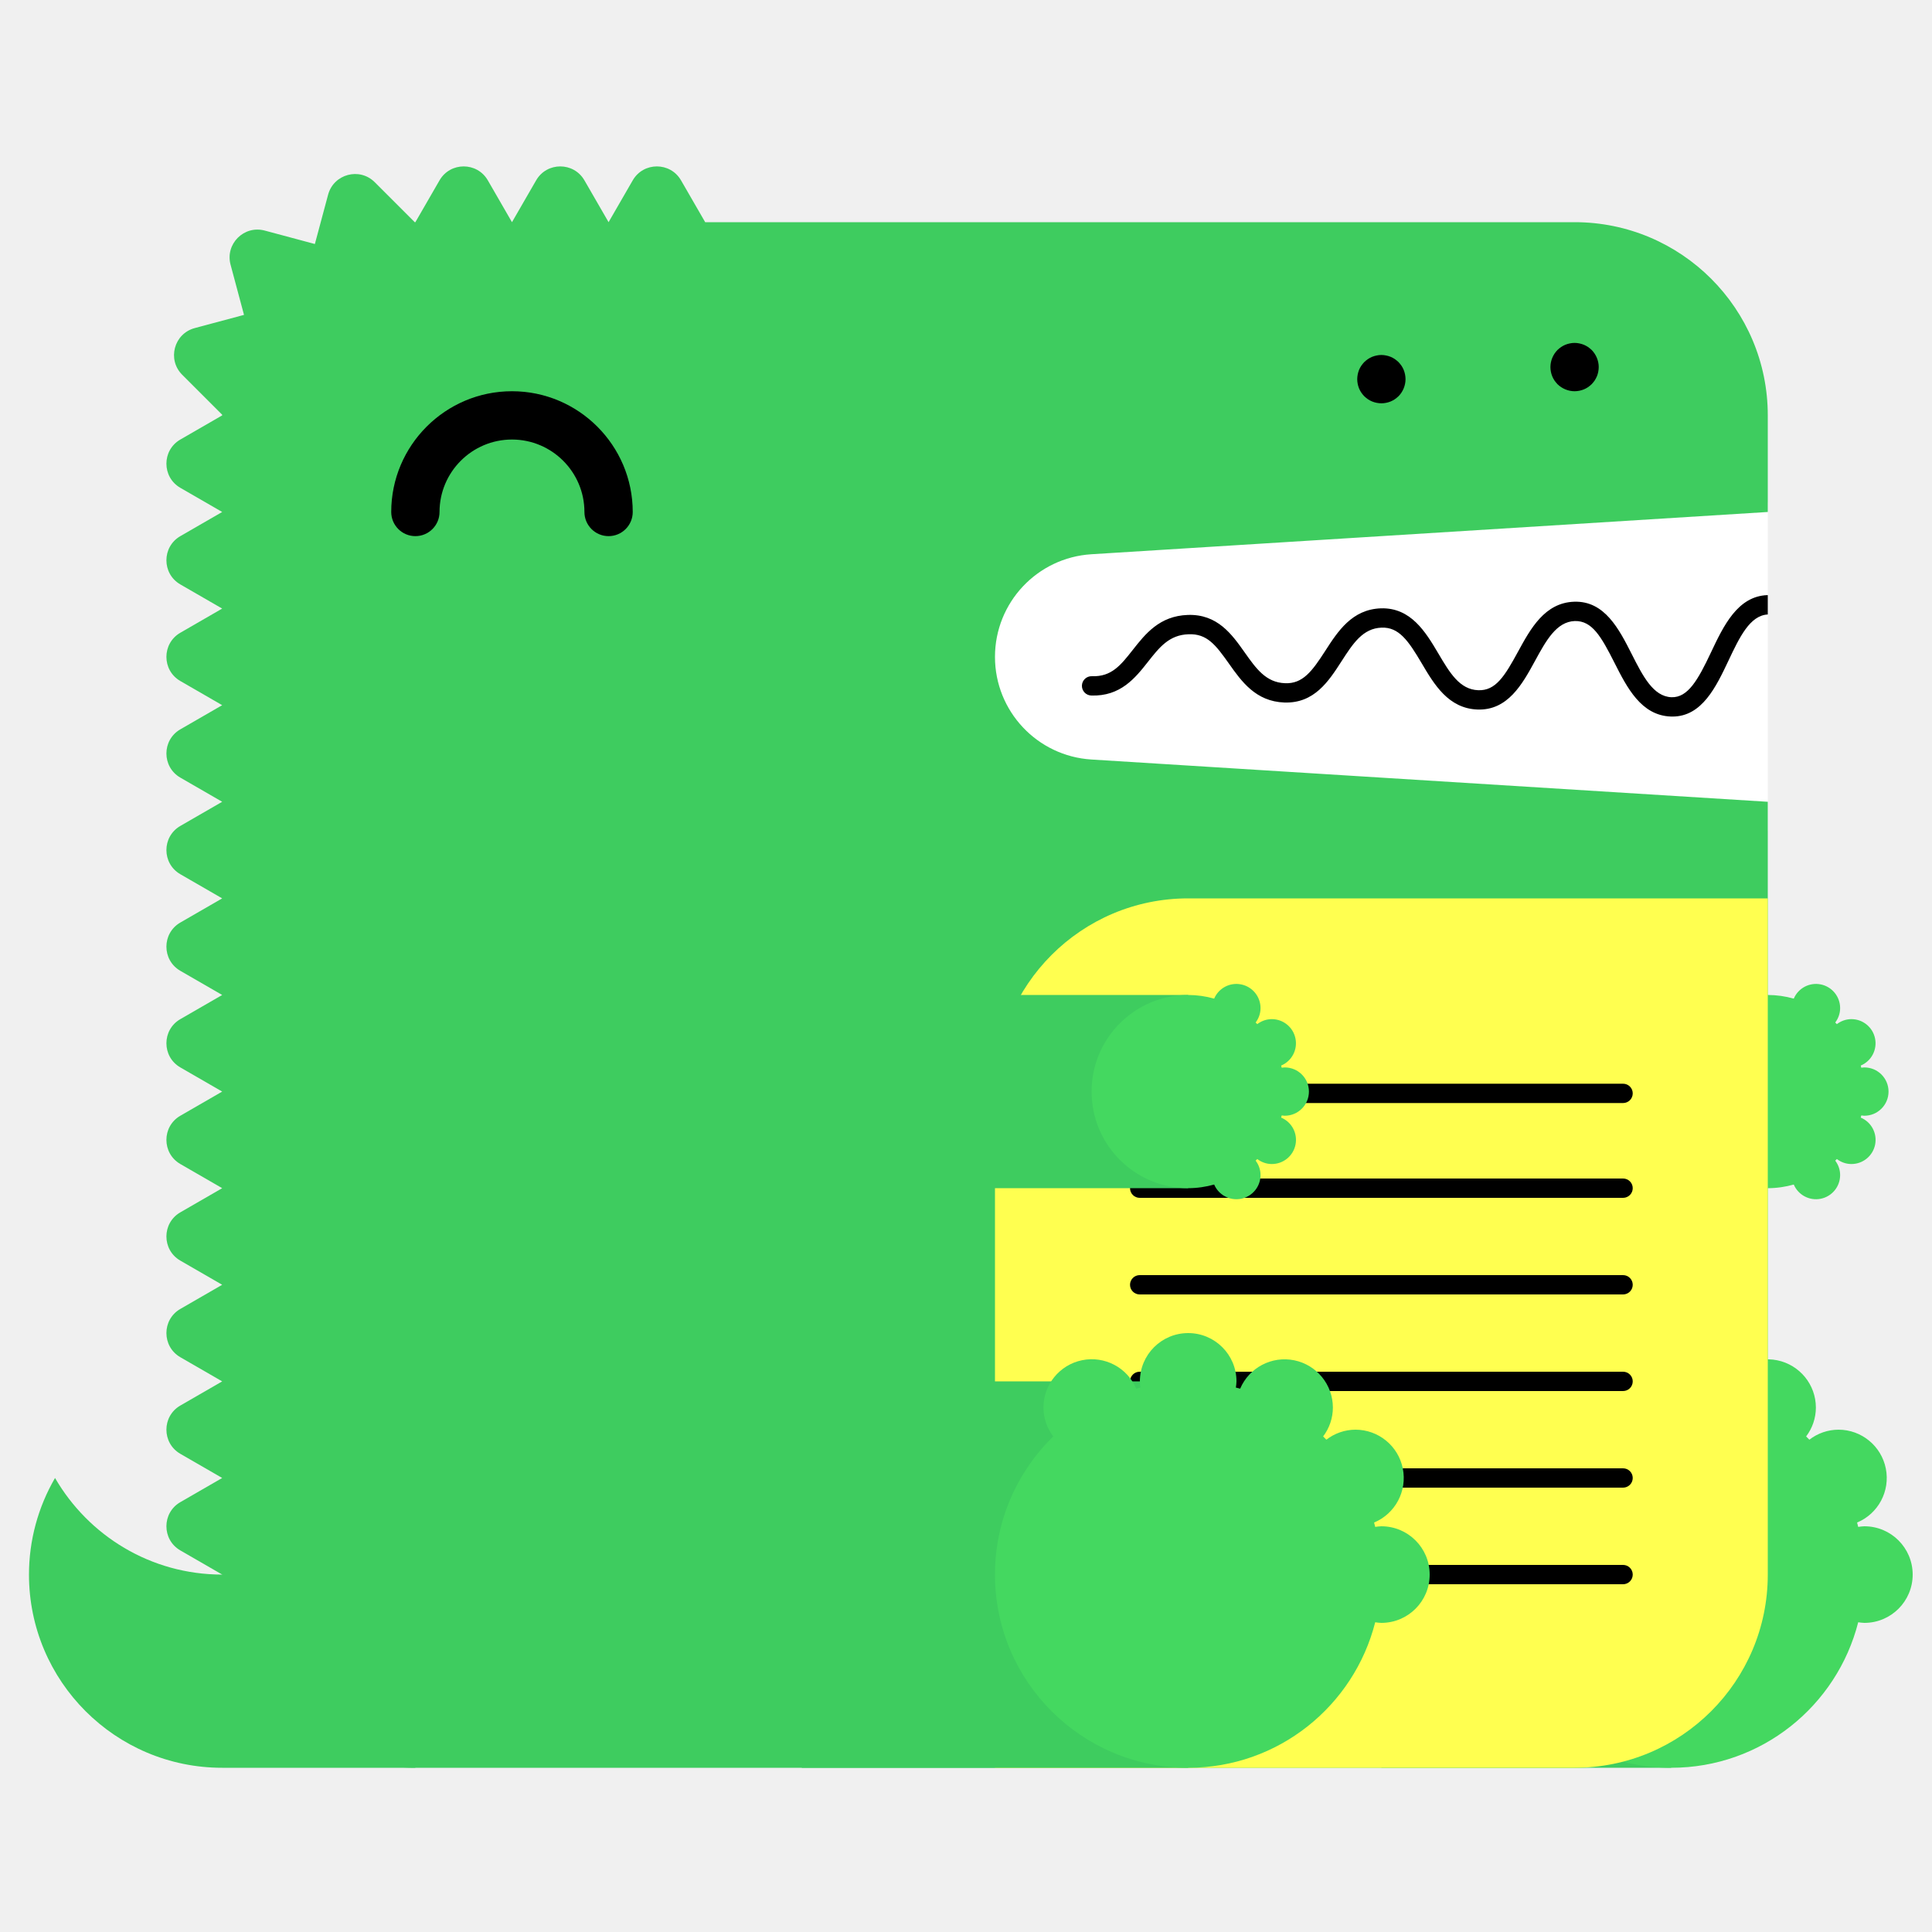
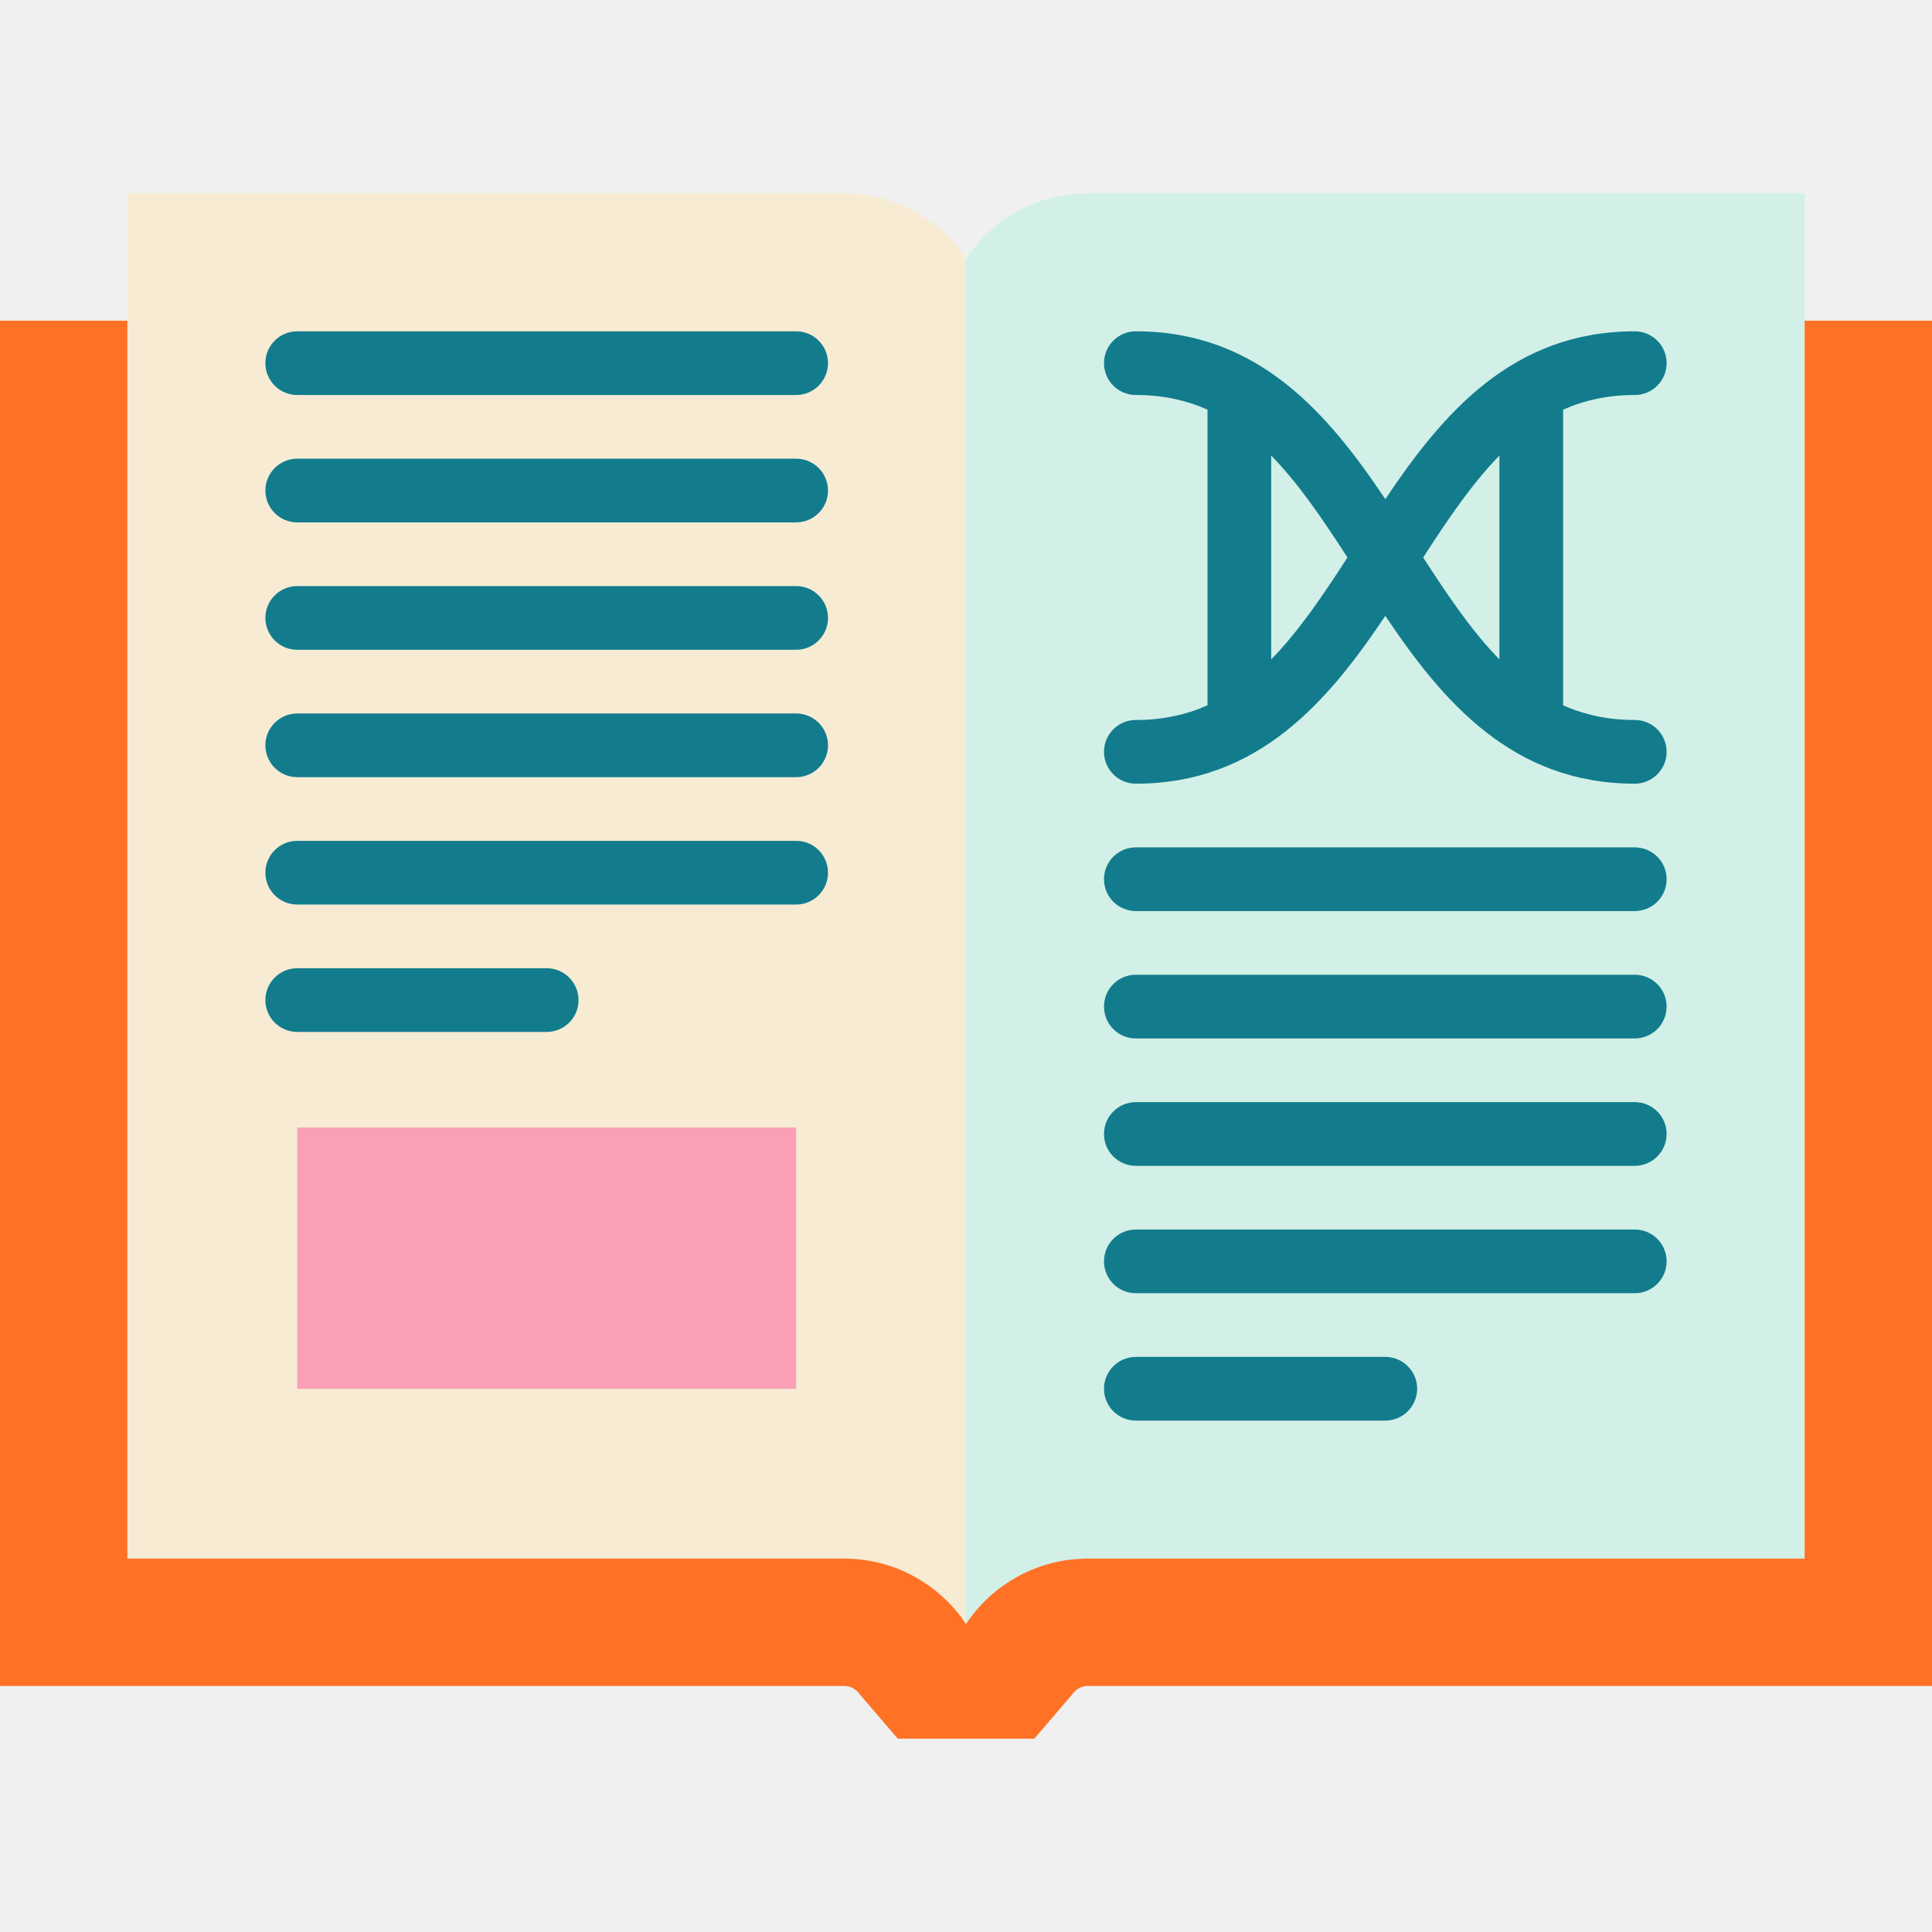
- <svg xmlns="http://www.w3.org/2000/svg" width="200" height="200" viewBox="0 0 200 200">
-   <g fill="none" fill-rule="evenodd">
-     <path fill="#FFF" d="M99 52h84v34H99z" />
-     <path d="M23 163c-7.398 0-13.843-4.027-17.303-10A19.886 19.886 0 0 0 3 163c0 11.046 8.954 20 20 20h20v-20H23z" fill="#3ECC5F" />
-     <path d="M112.98 57.376L183 53V43c0-11.046-8.954-20-20-20H73l-2.5-4.33c-1.112-1.925-3.889-1.925-5 0L63 23l-2.5-4.33c-1.111-1.925-3.889-1.925-5 0L53 23l-2.5-4.33c-1.111-1.925-3.889-1.925-5 0L43 23c-.022 0-.042.003-.065.003l-4.142-4.141c-1.57-1.571-4.252-.853-4.828 1.294l-1.369 5.104-5.192-1.392c-2.148-.575-4.111 1.389-3.535 3.536l1.39 5.193-5.102 1.367c-2.148.576-2.867 3.259-1.296 4.83l4.142 4.142c0 .021-.003.042-.003.064l-4.33 2.5c-1.925 1.111-1.925 3.889 0 5L23 53l-4.33 2.5c-1.925 1.111-1.925 3.889 0 5L23 63l-4.33 2.5c-1.925 1.111-1.925 3.889 0 5L23 73l-4.33 2.5c-1.925 1.111-1.925 3.889 0 5L23 83l-4.33 2.5c-1.925 1.111-1.925 3.889 0 5L23 93l-4.33 2.5c-1.925 1.111-1.925 3.889 0 5L23 103l-4.33 2.5c-1.925 1.111-1.925 3.889 0 5L23 113l-4.33 2.5c-1.925 1.111-1.925 3.889 0 5L23 123l-4.33 2.5c-1.925 1.111-1.925 3.889 0 5L23 133l-4.33 2.5c-1.925 1.111-1.925 3.889 0 5L23 143l-4.33 2.5c-1.925 1.111-1.925 3.889 0 5L23 153l-4.33 2.5c-1.925 1.111-1.925 3.889 0 5L23 163c0 11.046 8.954 20 20 20h120c11.046 0 20-8.954 20-20V83l-70.02-4.376A10.645 10.645 0 0 1 103 68c0-5.621 4.37-10.273 9.98-10.624" fill="#3ECC5F" />
-     <path fill="#3ECC5F" d="M143 183h30v-40h-30z" />
-     <path d="M193 158c-.219 0-.428.037-.639.064-.038-.15-.074-.301-.116-.451A5 5 0 0 0 190.32 148a4.96 4.96 0 0 0-3.016 1.036 26.531 26.531 0 0 0-.335-.336 4.955 4.955 0 0 0 1.011-2.987 5 5 0 0 0-9.599-1.959c-.148-.042-.297-.077-.445-.115.027-.211.064-.42.064-.639a5 5 0 0 0-5-5 5 5 0 0 0-5 5c0 .219.037.428.064.639-.148.038-.297.073-.445.115a4.998 4.998 0 0 0-9.599 1.959c0 1.125.384 2.151 1.011 2.987-3.717 3.632-6.031 8.693-6.031 14.3 0 11.046 8.954 20 20 20 9.339 0 17.16-6.41 19.361-15.064.211.027.42.064.639.064a5 5 0 0 0 5-5 5 5 0 0 0-5-5" fill="#44D860" />
-     <path fill="#3ECC5F" d="M153 123h30v-20h-30z" />
-     <path d="M193 115.5a2.5 2.5 0 1 0 0-5c-.109 0-.214.019-.319.032-.02-.075-.037-.15-.058-.225a2.501 2.501 0 0 0-.963-4.807c-.569 0-1.088.197-1.508.518a6.653 6.653 0 0 0-.168-.168c.314-.417.506-.931.506-1.494a2.5 2.5 0 0 0-4.8-.979A9.987 9.987 0 0 0 183 103c-5.522 0-10 4.478-10 10s4.478 10 10 10c.934 0 1.833-.138 2.69-.377a2.5 2.5 0 0 0 4.8-.979c0-.563-.192-1.077-.506-1.494.057-.055.113-.111.168-.168.42.321.939.518 1.508.518a2.5 2.5 0 0 0 .963-4.807c.021-.074.038-.15.058-.225.105.013.21.032.319.032" fill="#44D860" />
-     <path d="M63 55.5a2.5 2.5 0 0 1-2.5-2.5c0-4.136-3.364-7.5-7.5-7.5s-7.5 3.364-7.5 7.5a2.5 2.5 0 1 1-5 0c0-6.893 5.607-12.5 12.5-12.5S65.5 46.107 65.5 53a2.5 2.5 0 0 1-2.5 2.5" fill="#000" />
-     <path d="M103 183h60c11.046 0 20-8.954 20-20V93h-60c-11.046 0-20 8.954-20 20v70z" fill="#FFFF50" />
-     <path d="M168.02 124h-50.04a1 1 0 1 1 0-2h50.04a1 1 0 1 1 0 2m0 20h-50.04a1 1 0 1 1 0-2h50.04a1 1 0 1 1 0 2m0 20h-50.04a1 1 0 1 1 0-2h50.04a1 1 0 1 1 0 2m0-49.814h-50.04a1 1 0 1 1 0-2h50.04a1 1 0 1 1 0 2m0 19.814h-50.04a1 1 0 1 1 0-2h50.04a1 1 0 1 1 0 2m0 20h-50.04a1 1 0 1 1 0-2h50.04a1 1 0 1 1 0 2M183 61.611c-.012 0-.022-.006-.034-.005-3.09.105-4.552 3.196-5.842 5.923-1.346 2.85-2.387 4.703-4.093 4.647-1.889-.068-2.969-2.202-4.113-4.46-1.314-2.594-2.814-5.536-5.963-5.426-3.046.104-4.513 2.794-5.807 5.167-1.377 2.528-2.314 4.065-4.121 3.994-1.927-.07-2.951-1.805-4.136-3.813-1.321-2.236-2.848-4.75-5.936-4.664-2.994.103-4.465 2.385-5.763 4.4-1.373 2.13-2.335 3.428-4.165 3.351-1.973-.07-2.992-1.51-4.171-3.177-1.324-1.873-2.816-3.993-5.895-3.89-2.928.1-4.399 1.97-5.696 3.618-1.232 1.564-2.194 2.802-4.229 2.724a1 1 0 0 0-.072 2c3.017.101 4.545-1.8 5.872-3.487 1.177-1.496 2.193-2.787 4.193-2.855 1.926-.082 2.829 1.115 4.195 3.045 1.297 1.834 2.769 3.914 5.731 4.021 3.103.104 4.596-2.215 5.918-4.267 1.182-1.834 2.202-3.417 4.15-3.484 1.793-.067 2.769 1.35 4.145 3.681 1.297 2.197 2.766 4.686 5.787 4.796 3.125.108 4.634-2.62 5.949-5.035 1.139-2.088 2.214-4.06 4.119-4.126 1.793-.042 2.728 1.595 4.111 4.33 1.292 2.553 2.757 5.445 5.825 5.556l.169.003c3.064 0 4.518-3.075 5.805-5.794 1.139-2.41 2.217-4.68 4.067-4.773v-2z" fill="#000" />
-     <path fill="#3ECC5F" d="M83 183h40v-40H83z" />
-     <path d="M143 158c-.219 0-.428.037-.639.064-.038-.15-.074-.301-.116-.451A5 5 0 0 0 140.32 148a4.96 4.96 0 0 0-3.016 1.036 26.531 26.531 0 0 0-.335-.336 4.955 4.955 0 0 0 1.011-2.987 5 5 0 0 0-9.599-1.959c-.148-.042-.297-.077-.445-.115.027-.211.064-.42.064-.639a5 5 0 0 0-5-5 5 5 0 0 0-5 5c0 .219.037.428.064.639-.148.038-.297.073-.445.115a4.998 4.998 0 0 0-9.599 1.959c0 1.125.384 2.151 1.011 2.987-3.717 3.632-6.031 8.693-6.031 14.3 0 11.046 8.954 20 20 20 9.339 0 17.16-6.41 19.361-15.064.211.027.42.064.639.064a5 5 0 0 0 5-5 5 5 0 0 0-5-5" fill="#44D860" />
-     <path fill="#3ECC5F" d="M83 123h40v-20H83z" />
-     <path d="M133 115.5a2.5 2.5 0 1 0 0-5c-.109 0-.214.019-.319.032-.02-.075-.037-.15-.058-.225a2.501 2.501 0 0 0-.963-4.807c-.569 0-1.088.197-1.508.518a6.653 6.653 0 0 0-.168-.168c.314-.417.506-.931.506-1.494a2.5 2.5 0 0 0-4.8-.979A9.987 9.987 0 0 0 123 103c-5.522 0-10 4.478-10 10s4.478 10 10 10c.934 0 1.833-.138 2.69-.377a2.5 2.5 0 0 0 4.8-.979c0-.563-.192-1.077-.506-1.494.057-.055.113-.111.168-.168.42.321.939.518 1.508.518a2.5 2.5 0 0 0 .963-4.807c.021-.074.038-.15.058-.225.105.013.21.032.319.032" fill="#44D860" />
-     <path d="M143 41.75c-.16 0-.33-.02-.49-.05a2.52 2.52 0 0 1-.47-.14c-.15-.06-.29-.14-.431-.23-.13-.09-.259-.2-.38-.31-.109-.12-.219-.24-.309-.38s-.17-.28-.231-.43a2.619 2.619 0 0 1-.189-.96c0-.16.02-.33.05-.49.03-.16.08-.31.139-.47.061-.15.141-.29.231-.43.09-.13.2-.26.309-.38.121-.11.25-.22.38-.31.141-.09.281-.17.431-.23.149-.06.31-.11.47-.14.32-.07.65-.07.98 0 .159.03.32.08.47.14.149.06.29.14.43.23.13.09.259.2.38.31.11.12.22.25.31.38.09.14.17.28.23.43.06.16.11.31.14.47.029.16.05.33.05.49 0 .66-.271 1.31-.73 1.77-.121.11-.25.22-.38.31-.14.09-.281.17-.43.23a2.565 2.565 0 0 1-.96.19m20-1.25c-.66 0-1.3-.27-1.771-.73a3.802 3.802 0 0 1-.309-.38c-.09-.14-.17-.28-.231-.43a2.619 2.619 0 0 1-.189-.96c0-.66.27-1.3.729-1.77.121-.11.25-.22.38-.31.141-.09.281-.17.431-.23.149-.06.31-.11.47-.14.32-.07.66-.07.98 0 .159.03.32.08.47.14.149.06.29.14.43.23.13.09.259.2.38.31.459.47.73 1.11.73 1.77 0 .16-.021.33-.05.49-.03.16-.08.32-.14.47-.07.15-.14.29-.23.43-.09.13-.2.26-.31.38-.121.11-.25.22-.38.31-.14.09-.281.17-.43.23a2.565 2.565 0 0 1-.96.19" fill="#000" />
+ <svg xmlns="http://www.w3.org/2000/svg" version="1.1" id="Layer_1" x="0px" y="0px" viewBox="0 0 512 512" style="enable-background:new 0 0 512 512;" xml:space="preserve">
+   <path style="fill:#FF7226;" d="M0,84.988v361.815h223.669c2.445,0,3.769,1.593,4.224,2.279l10.021,11.688l36.18-0.003l10.018-11.689  c0.453-0.683,1.776-2.274,4.221-2.274H512V84.988H0z" />
+   <path style="fill:#F7EBD4;" d="M223.667,51.23H33.758v361.815h189.909c13.492,0,25.381,6.889,32.333,17.339l22.505-180.899  L256,68.586C249.049,58.127,237.166,51.23,223.667,51.23z" />
+   <path style="fill:#D2F0E7;" d="M288.333,51.23c-13.499,0-25.383,6.897-32.333,17.355v361.798  c6.951-10.453,18.839-17.339,32.333-17.339h189.909V51.23H288.333z" />
+   <g>
+     <path style="fill:#127C8D;" d="M210.989,104.68H78.769c-4.662,0-8.44-3.779-8.44-8.44s3.778-8.44,8.44-8.44h132.22   c4.662,0,8.44,3.779,8.44,8.44S215.651,104.68,210.989,104.68z" />
+     <path style="fill:#127C8D;" d="M210.989,138.439H78.769c-4.662,0-8.44-3.779-8.44-8.44c0-4.661,3.778-8.44,8.44-8.44h132.22   c4.662,0,8.44,3.779,8.44,8.44C219.429,134.66,215.651,138.439,210.989,138.439z" />
+     <path style="fill:#127C8D;" d="M210.989,172.197H78.769c-4.662,0-8.44-3.779-8.44-8.44s3.778-8.44,8.44-8.44h132.22   c4.662,0,8.44,3.779,8.44,8.44S215.651,172.197,210.989,172.197z" />
+     <path style="fill:#127C8D;" d="M210.989,205.955H78.769c-4.662,0-8.44-3.779-8.44-8.44s3.778-8.44,8.44-8.44h132.22   c4.662,0,8.44,3.779,8.44,8.44S215.651,205.955,210.989,205.955z" />
+     <path style="fill:#127C8D;" d="M210.989,239.713H78.769c-4.662,0-8.44-3.779-8.44-8.44c0-4.661,3.778-8.44,8.44-8.44h132.22   c4.662,0,8.44,3.779,8.44,8.44C219.429,235.935,215.651,239.713,210.989,239.713z" />
+     <path style="fill:#127C8D;" d="M144.879,273.472h-66.11c-4.662,0-8.44-3.779-8.44-8.44s3.778-8.44,8.44-8.44h66.11   c4.662,0,8.44,3.779,8.44,8.44S149.541,273.472,144.879,273.472z" />
  </g>
+   <rect x="78.769" y="298.794" style="fill:#F99FB6;" width="132.22" height="69.238" />
+   <g>
+     <path style="fill:#127C8D;" d="M433.231,241.441h-132.22c-4.662,0-8.44-3.779-8.44-8.44s3.778-8.44,8.44-8.44h132.22   c4.662,0,8.44,3.779,8.44,8.44S437.893,241.441,433.231,241.441z" />
+     <path style="fill:#127C8D;" d="M433.231,275.199h-132.22c-4.662,0-8.44-3.779-8.44-8.44c0-4.661,3.778-8.44,8.44-8.44h132.22   c4.662,0,8.44,3.779,8.44,8.44C441.67,271.42,437.893,275.199,433.231,275.199z" />
+     <path style="fill:#127C8D;" d="M433.231,308.957h-132.22c-4.662,0-8.44-3.779-8.44-8.44s3.778-8.44,8.44-8.44h132.22   c4.662,0,8.44,3.779,8.44,8.44S437.893,308.957,433.231,308.957z" />
+     <path style="fill:#127C8D;" d="M433.231,342.715h-132.22c-4.662,0-8.44-3.779-8.44-8.44s3.778-8.44,8.44-8.44h132.22   c4.662,0,8.44,3.779,8.44,8.44S437.893,342.715,433.231,342.715z" />
+     <path style="fill:#127C8D;" d="M367.121,376.474h-66.11c-4.662,0-8.44-3.779-8.44-8.44s3.778-8.44,8.44-8.44h66.11   c4.662,0,8.44,3.779,8.44,8.44S371.783,376.474,367.121,376.474z" />
+     <path style="fill:#127C8D;" d="M433.231,190.803c-7.143,0-13.385-1.394-18.989-3.883v-78.357   c5.604-2.489,11.846-3.883,18.989-3.883c4.662,0,8.44-3.779,8.44-8.44c0-4.661-3.778-8.44-8.44-8.44   c-32.447,0-50.952,21.834-66.11,44.479c-15.157-22.644-33.663-44.479-66.11-44.479c-4.662,0-8.44,3.779-8.44,8.44   c0,4.661,3.778,8.44,8.44,8.44c7.143,0,13.385,1.394,18.989,3.883v78.356c-5.604,2.489-11.846,3.883-18.989,3.883   c-4.662,0-8.44,3.779-8.44,8.44c0,4.661,3.778,8.44,8.44,8.44c32.447,0,50.952-21.834,66.11-44.479   c15.157,22.644,33.663,44.479,66.11,44.479c4.662,0,8.44-3.779,8.44-8.44C441.67,194.581,437.893,190.803,433.231,190.803z    M336.879,174.747v-54.012c7.266,7.417,13.635,16.831,20.207,27.005C350.514,157.916,344.145,167.331,336.879,174.747z    M377.156,147.741c6.573-10.175,12.941-19.59,20.207-27.005v54.012C390.097,167.331,383.728,157.916,377.156,147.741z" />
+   </g>
+   <g>
+ </g>
+   <g>
+ </g>
+   <g>
+ </g>
+   <g>
+ </g>
+   <g>
+ </g>
+   <g>
+ </g>
+   <g>
+ </g>
+   <g>
+ </g>
+   <g>
+ </g>
+   <g>
+ </g>
+   <g>
+ </g>
+   <g>
+ </g>
+   <g>
+ </g>
+   <g>
+ </g>
+   <g>
+ </g>
</svg>
